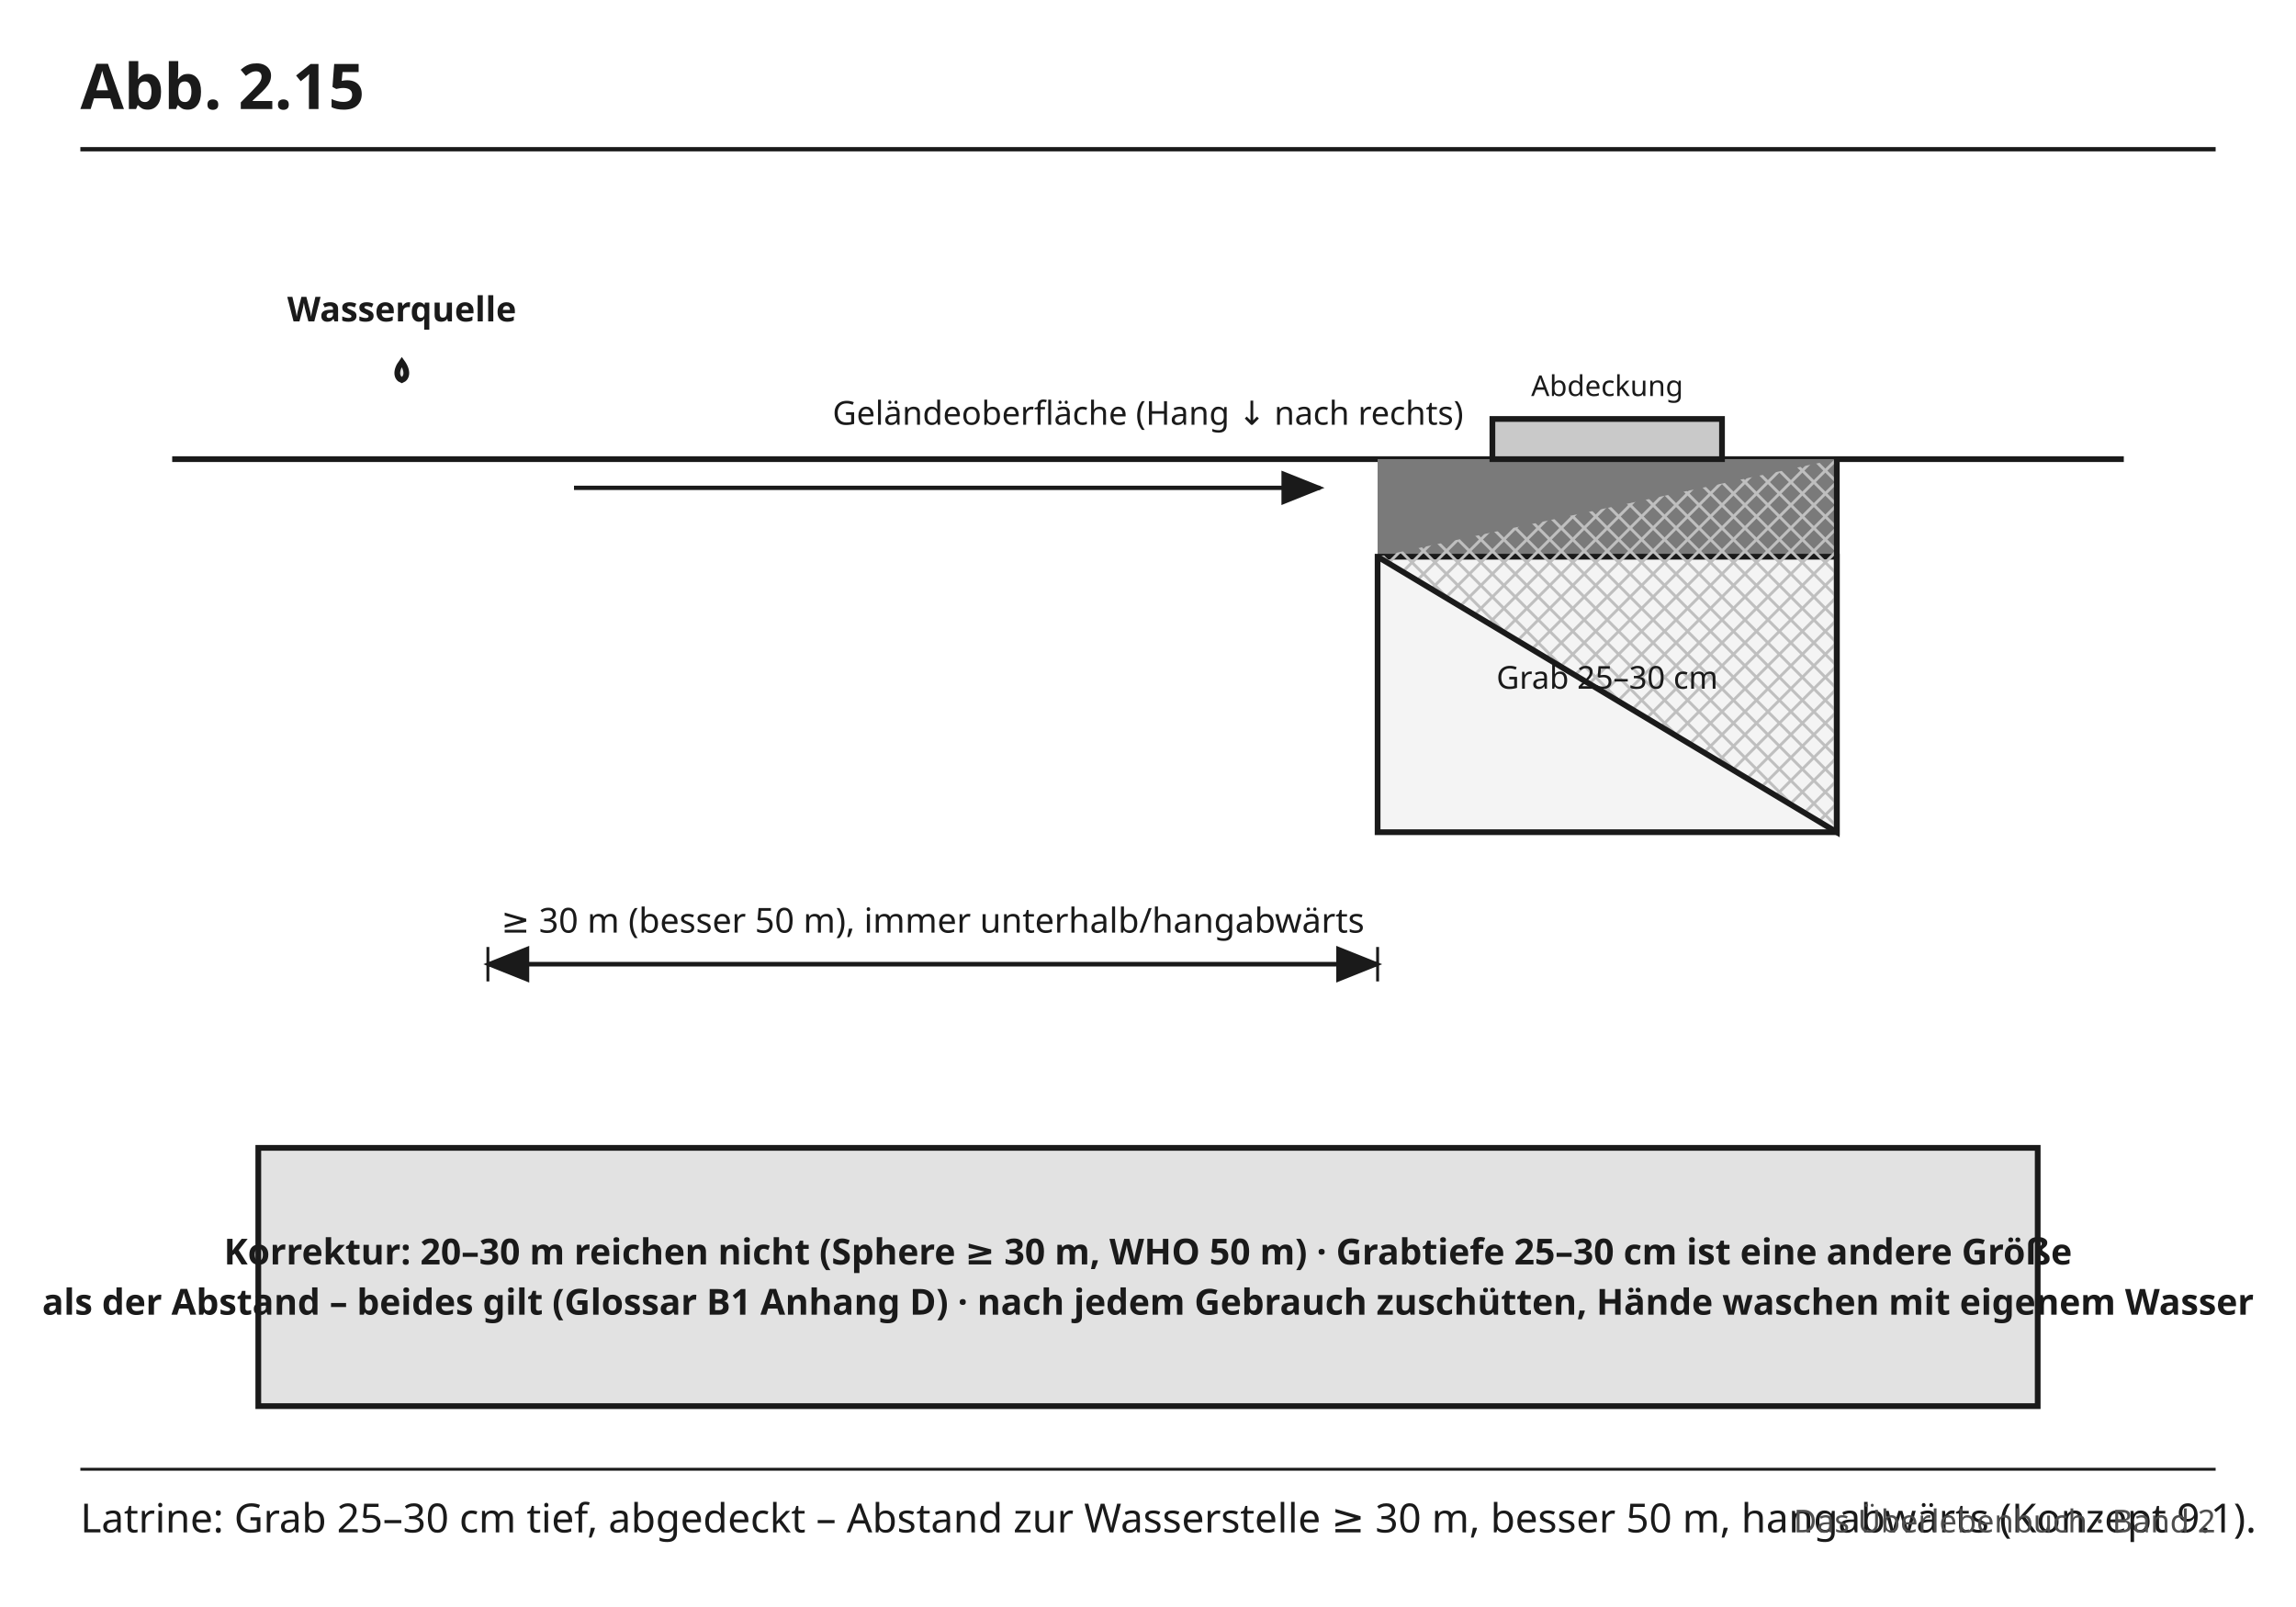
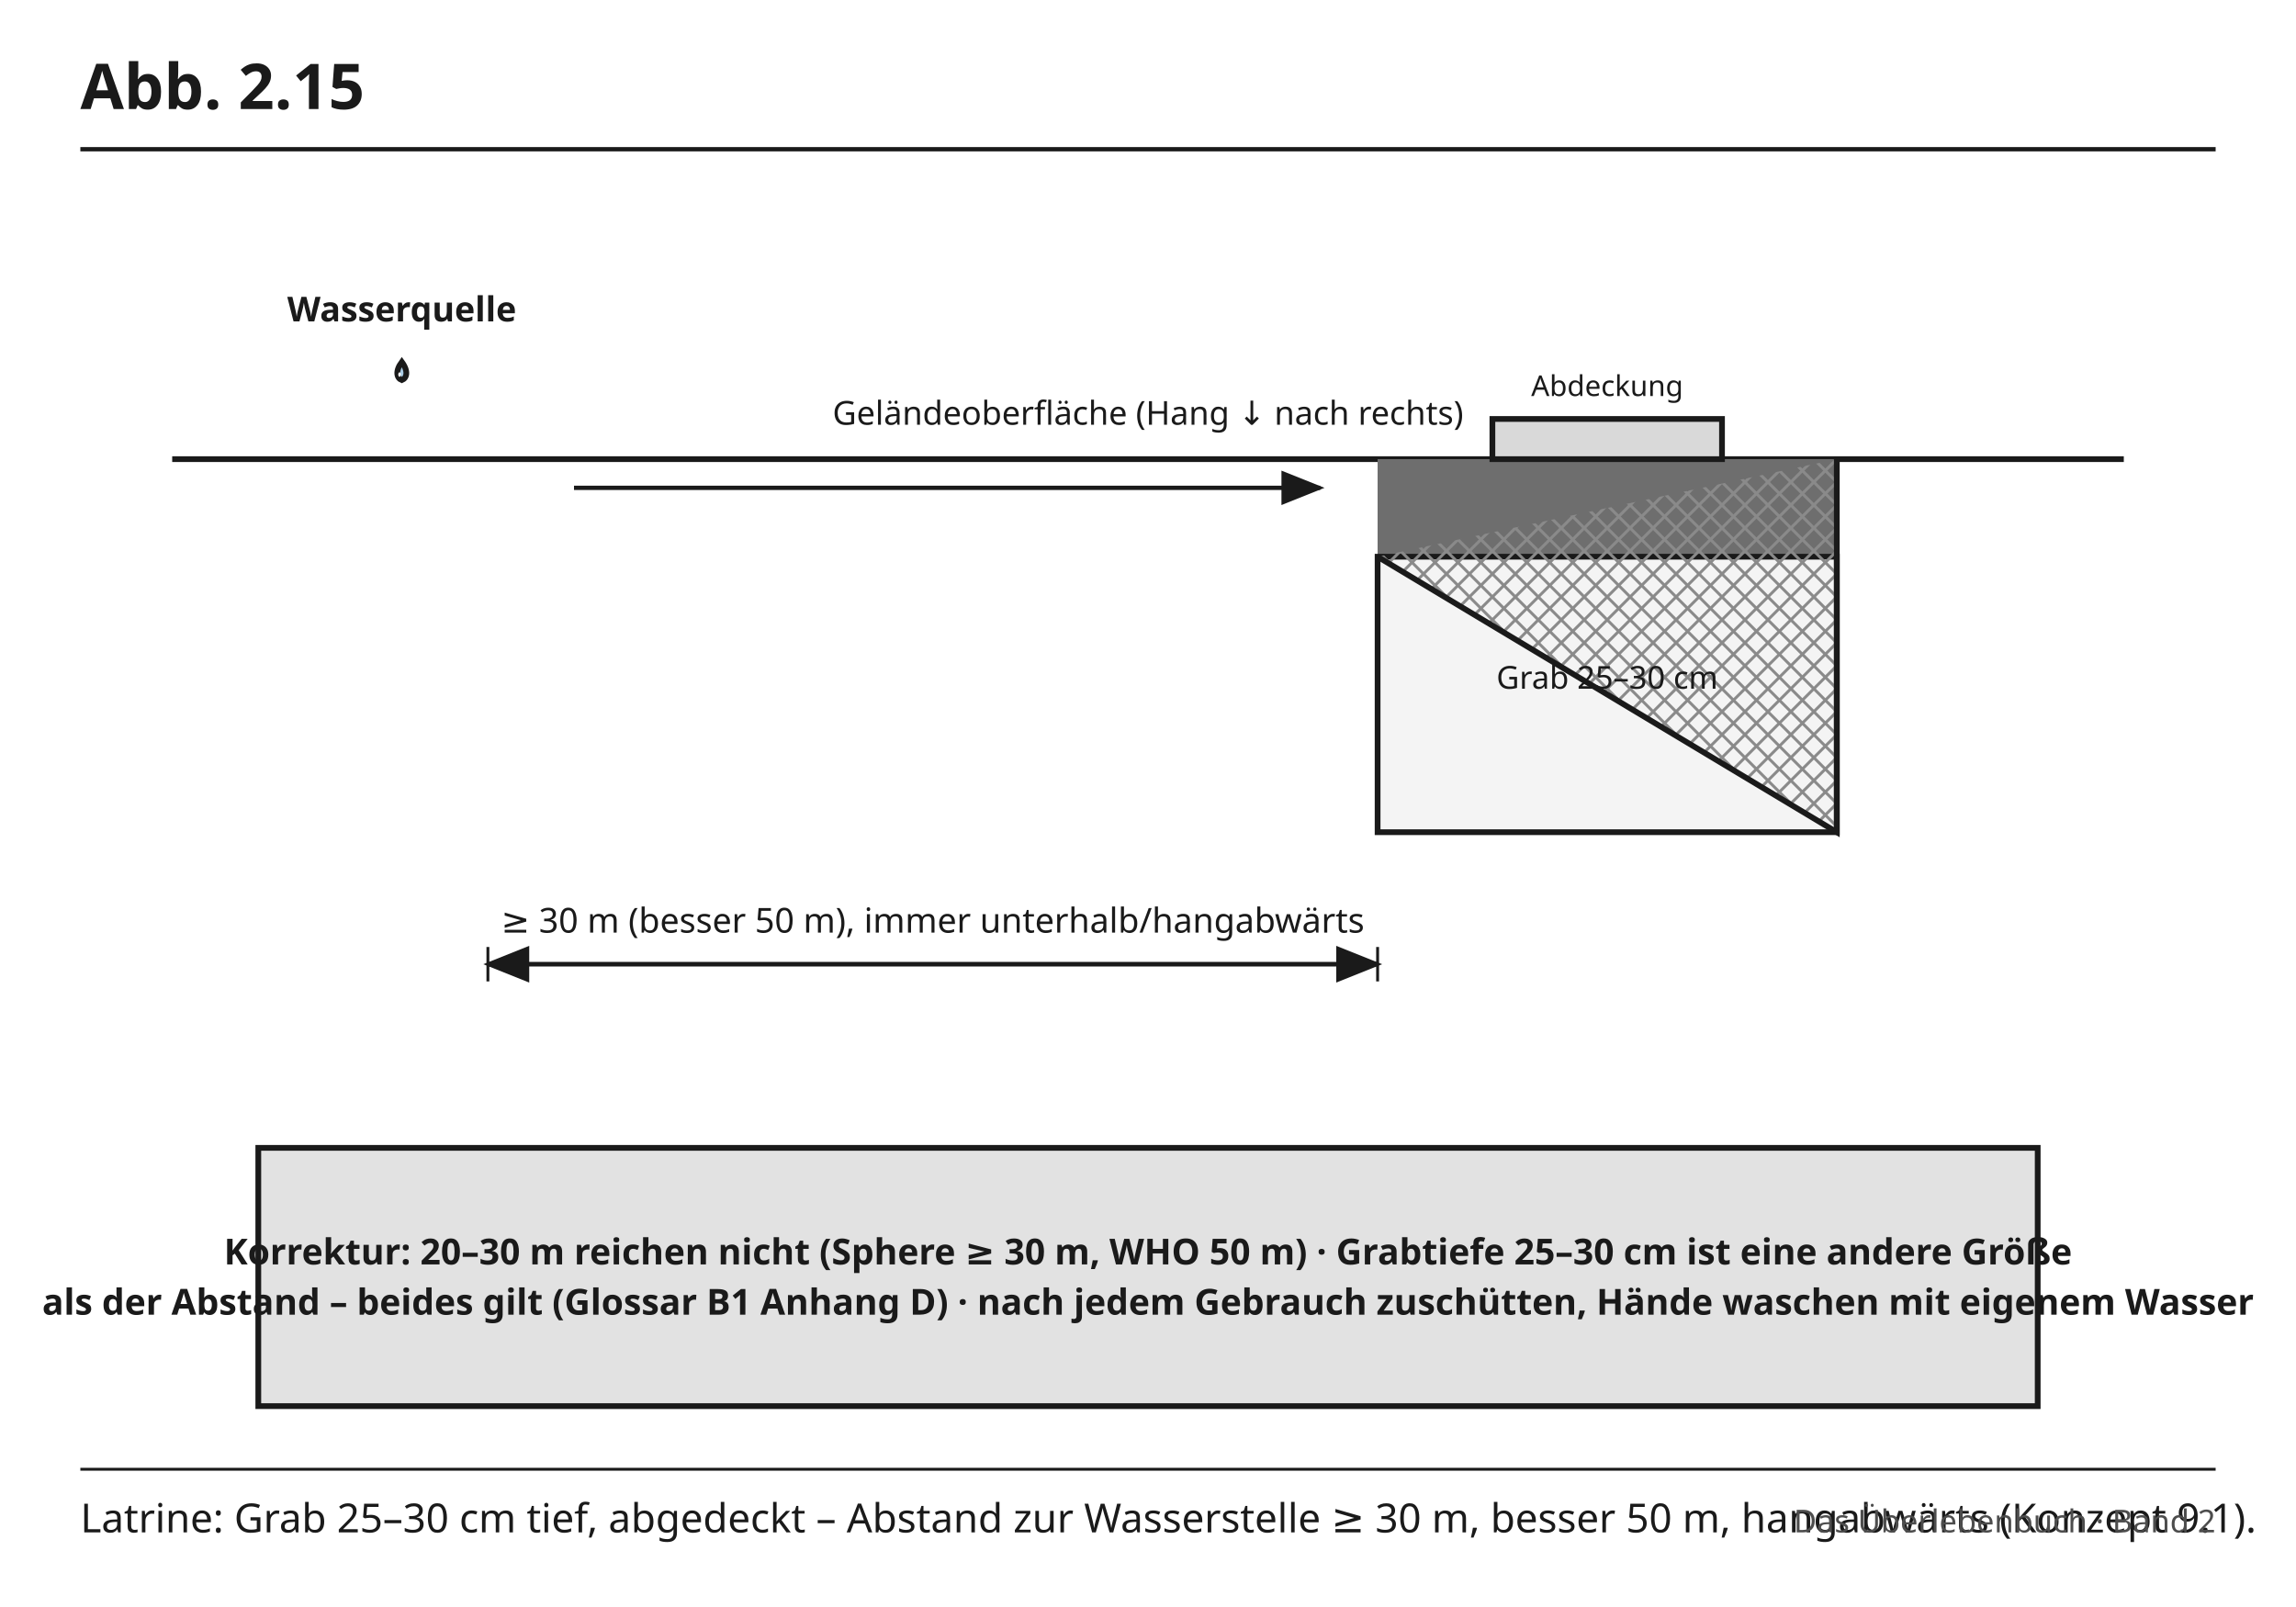
<svg xmlns="http://www.w3.org/2000/svg" viewBox="0 0 800 560" role="img" aria-label="Abb. 2.15 – Latrine: Grab 25–30 cm tief, abgedeckt – Abstand zur Wasserstelle ≥ 30 m, besser 50 m, hangabwärts (Konzept 9.1).">
  <defs>
    <marker id="ah" markerWidth="10" markerHeight="8" refX="9" refY="4" orient="auto">
      <path d="M0 0 L10 4 L0 8 z" fill="#1a1a1a" />
    </marker>
    <marker id="ahs" markerWidth="10" markerHeight="8" refX="1" refY="4" orient="auto">
      <path d="M10 0 L0 4 L10 8 z" fill="#1a1a1a" />
    </marker>
    <pattern id="hatch" width="8" height="8" patternTransform="rotate(45)" patternUnits="userSpaceOnUse">
-       <line x1="0" y1="0" x2="0" y2="8" stroke="#8c8c8c" stroke-width="1.6" />
+       <line x1="0" y1="0" x2="0" y2="8" stroke="#6e6e6e" stroke-width="1.6" />
    </pattern>
    <pattern id="cross" width="8" height="8" patternUnits="userSpaceOnUse">
-       <path d="M0 0 L8 8 M8 0 L0 8" stroke="#bfbfbf" stroke-width="1" />
+       <path d="M0 0 L8 8 M8 0 L0 8" stroke="#8a8a8a" stroke-width="1" />
    </pattern>
    <pattern id="dots" width="7" height="7" patternUnits="userSpaceOnUse">
-       <circle cx="2" cy="2" r="1.4" fill="#8c8c8c" />
+       <circle cx="2" cy="2" r="1.4" fill="#6e6e6e" />
+     </pattern>
+     <pattern id="wtr" width="24" height="12" patternUnits="userSpaceOnUse">
+       <rect width="24" height="12" fill="#a8cbe4" />
+       <path d="M0 8 q 6 -5 12 0 t 12 0" fill="none" stroke="#3f6f96" stroke-width="1.4" />
    </pattern>
  </defs>
  <rect x="0" y="0" width="800" height="560" fill="#ffffff" />
  <text x="28" y="38" font-family="sans-serif" font-size="22" text-anchor="start" font-weight="bold" fill="#1a1a1a">Abb. 2.15</text>
  <line x1="28" y1="52" x2="772" y2="52" stroke="#1a1a1a" stroke-width="1.5" />
  <line x1="60" y1="160" x2="740" y2="160" stroke="#1a1a1a" stroke-width="2" />
  <text x="400" y="148" font-family="sans-serif" font-size="11.5" text-anchor="middle" font-weight="normal" fill="#1a1a1a">Geländeoberfläche (Hang ↓ nach rechts)</text>
-   <path d="M140 126.1 C 142.47 129.48 141.69 131.82 140 132.47 C 138.31 131.82 137.53 129.48 140 126.1 Z" fill="#e2e2e2" stroke="#1a1a1a" stroke-width="2" />
+   <path d="M140 126.1 C 142.47 129.48 141.69 131.82 140 132.47 C 138.31 131.82 137.53 129.48 140 126.1 Z" fill="#a8cbe4" stroke="#1a1a1a" stroke-width="2" />
+   <ellipse cx="139.22" cy="130.52" rx="0.455" ry="0.78" fill="#ffffff" stroke="none" />
  <text x="140" y="112" font-family="sans-serif" font-size="12" text-anchor="middle" font-weight="bold" fill="#1a1a1a">Wasserquelle</text>
-   <rect x="480" y="160" width="160" height="34" fill="#7a7a7a" stroke="none" />
+   <rect x="480" y="160" width="160" height="34" fill="#6e6e6e" stroke="none" />
  <rect x="480" y="194" width="160" height="96" fill="#f4f4f4" stroke="#1a1a1a" stroke-width="2" />
  <path d="M480 194 L640 290 L640 160" fill="url(#cross)" stroke="#1a1a1a" stroke-width="2" />
  <text x="560" y="240" font-family="sans-serif" font-size="11" text-anchor="middle" font-weight="normal" fill="#1a1a1a">Grab 25–30 cm</text>
-   <rect x="520" y="146" width="80" height="14" fill="#c9c9c9" stroke="#1a1a1a" stroke-width="2" />
+   <rect x="520" y="146" width="80" height="14" fill="#d9d9d9" stroke="#1a1a1a" stroke-width="2" />
  <text x="560" y="138" font-family="sans-serif" font-size="10" text-anchor="middle" font-weight="normal" fill="#1a1a1a">Abdeckung</text>
  <line x1="170" y1="330" x2="170" y2="342" stroke="#1a1a1a" stroke-width="1" />
  <line x1="480" y1="330" x2="480" y2="342" stroke="#1a1a1a" stroke-width="1" />
  <line x1="170" y1="336" x2="480" y2="336" stroke="#1a1a1a" stroke-width="1.6" marker-start="url(#ahs)" marker-end="url(#ah)" />
  <text x="325" y="325" font-family="sans-serif" font-size="12" text-anchor="middle" font-weight="normal" fill="#1a1a1a">≥ 30 m (besser 50 m), immer unterhalb/hangabwärts</text>
  <line x1="200" y1="170" x2="460" y2="170" stroke="#1a1a1a" stroke-width="1.5" marker-end="url(#ah)" />
  <text x="330" y="152" font-family="sans-serif" font-size="1" text-anchor="start" font-weight="normal" fill="#1a1a1a" />
  <rect x="90" y="400" width="620" height="90" fill="#e2e2e2" stroke="#1a1a1a" stroke-width="2" />
  <text x="400" y="440.625" font-family="sans-serif" font-size="12.5" text-anchor="middle" font-weight="bold" fill="#1a1a1a">Korrektur: 20–30 m reichen nicht (Sphere ≥ 30 m, WHO 50 m) · Grabtiefe 25–30 cm ist eine andere Größe</text>
  <text x="400" y="458.125" font-family="sans-serif" font-size="12.5" text-anchor="middle" font-weight="bold" fill="#1a1a1a">als der Abstand – beides gilt (Glossar B1 Anhang D) · nach jedem Gebrauch zuschütten, Hände waschen mit eigenem Wasser</text>
  <line x1="28" y1="512" x2="772" y2="512" stroke="#1a1a1a" stroke-width="1" />
  <text x="28" y="534" font-family="sans-serif" font-size="14" text-anchor="start" font-weight="normal" fill="#1a1a1a">Latrine: Grab 25–30 cm tief, abgedeckt – Abstand zur Wasserstelle ≥ 30 m, besser 50 m, hangabwärts (Konzept 9.1).</text>
  <text x="772" y="534" font-family="sans-serif" font-size="11" text-anchor="end" font-weight="normal" fill="#4d4d4d">Das Überlebenbuch · Band 2</text>
</svg>
